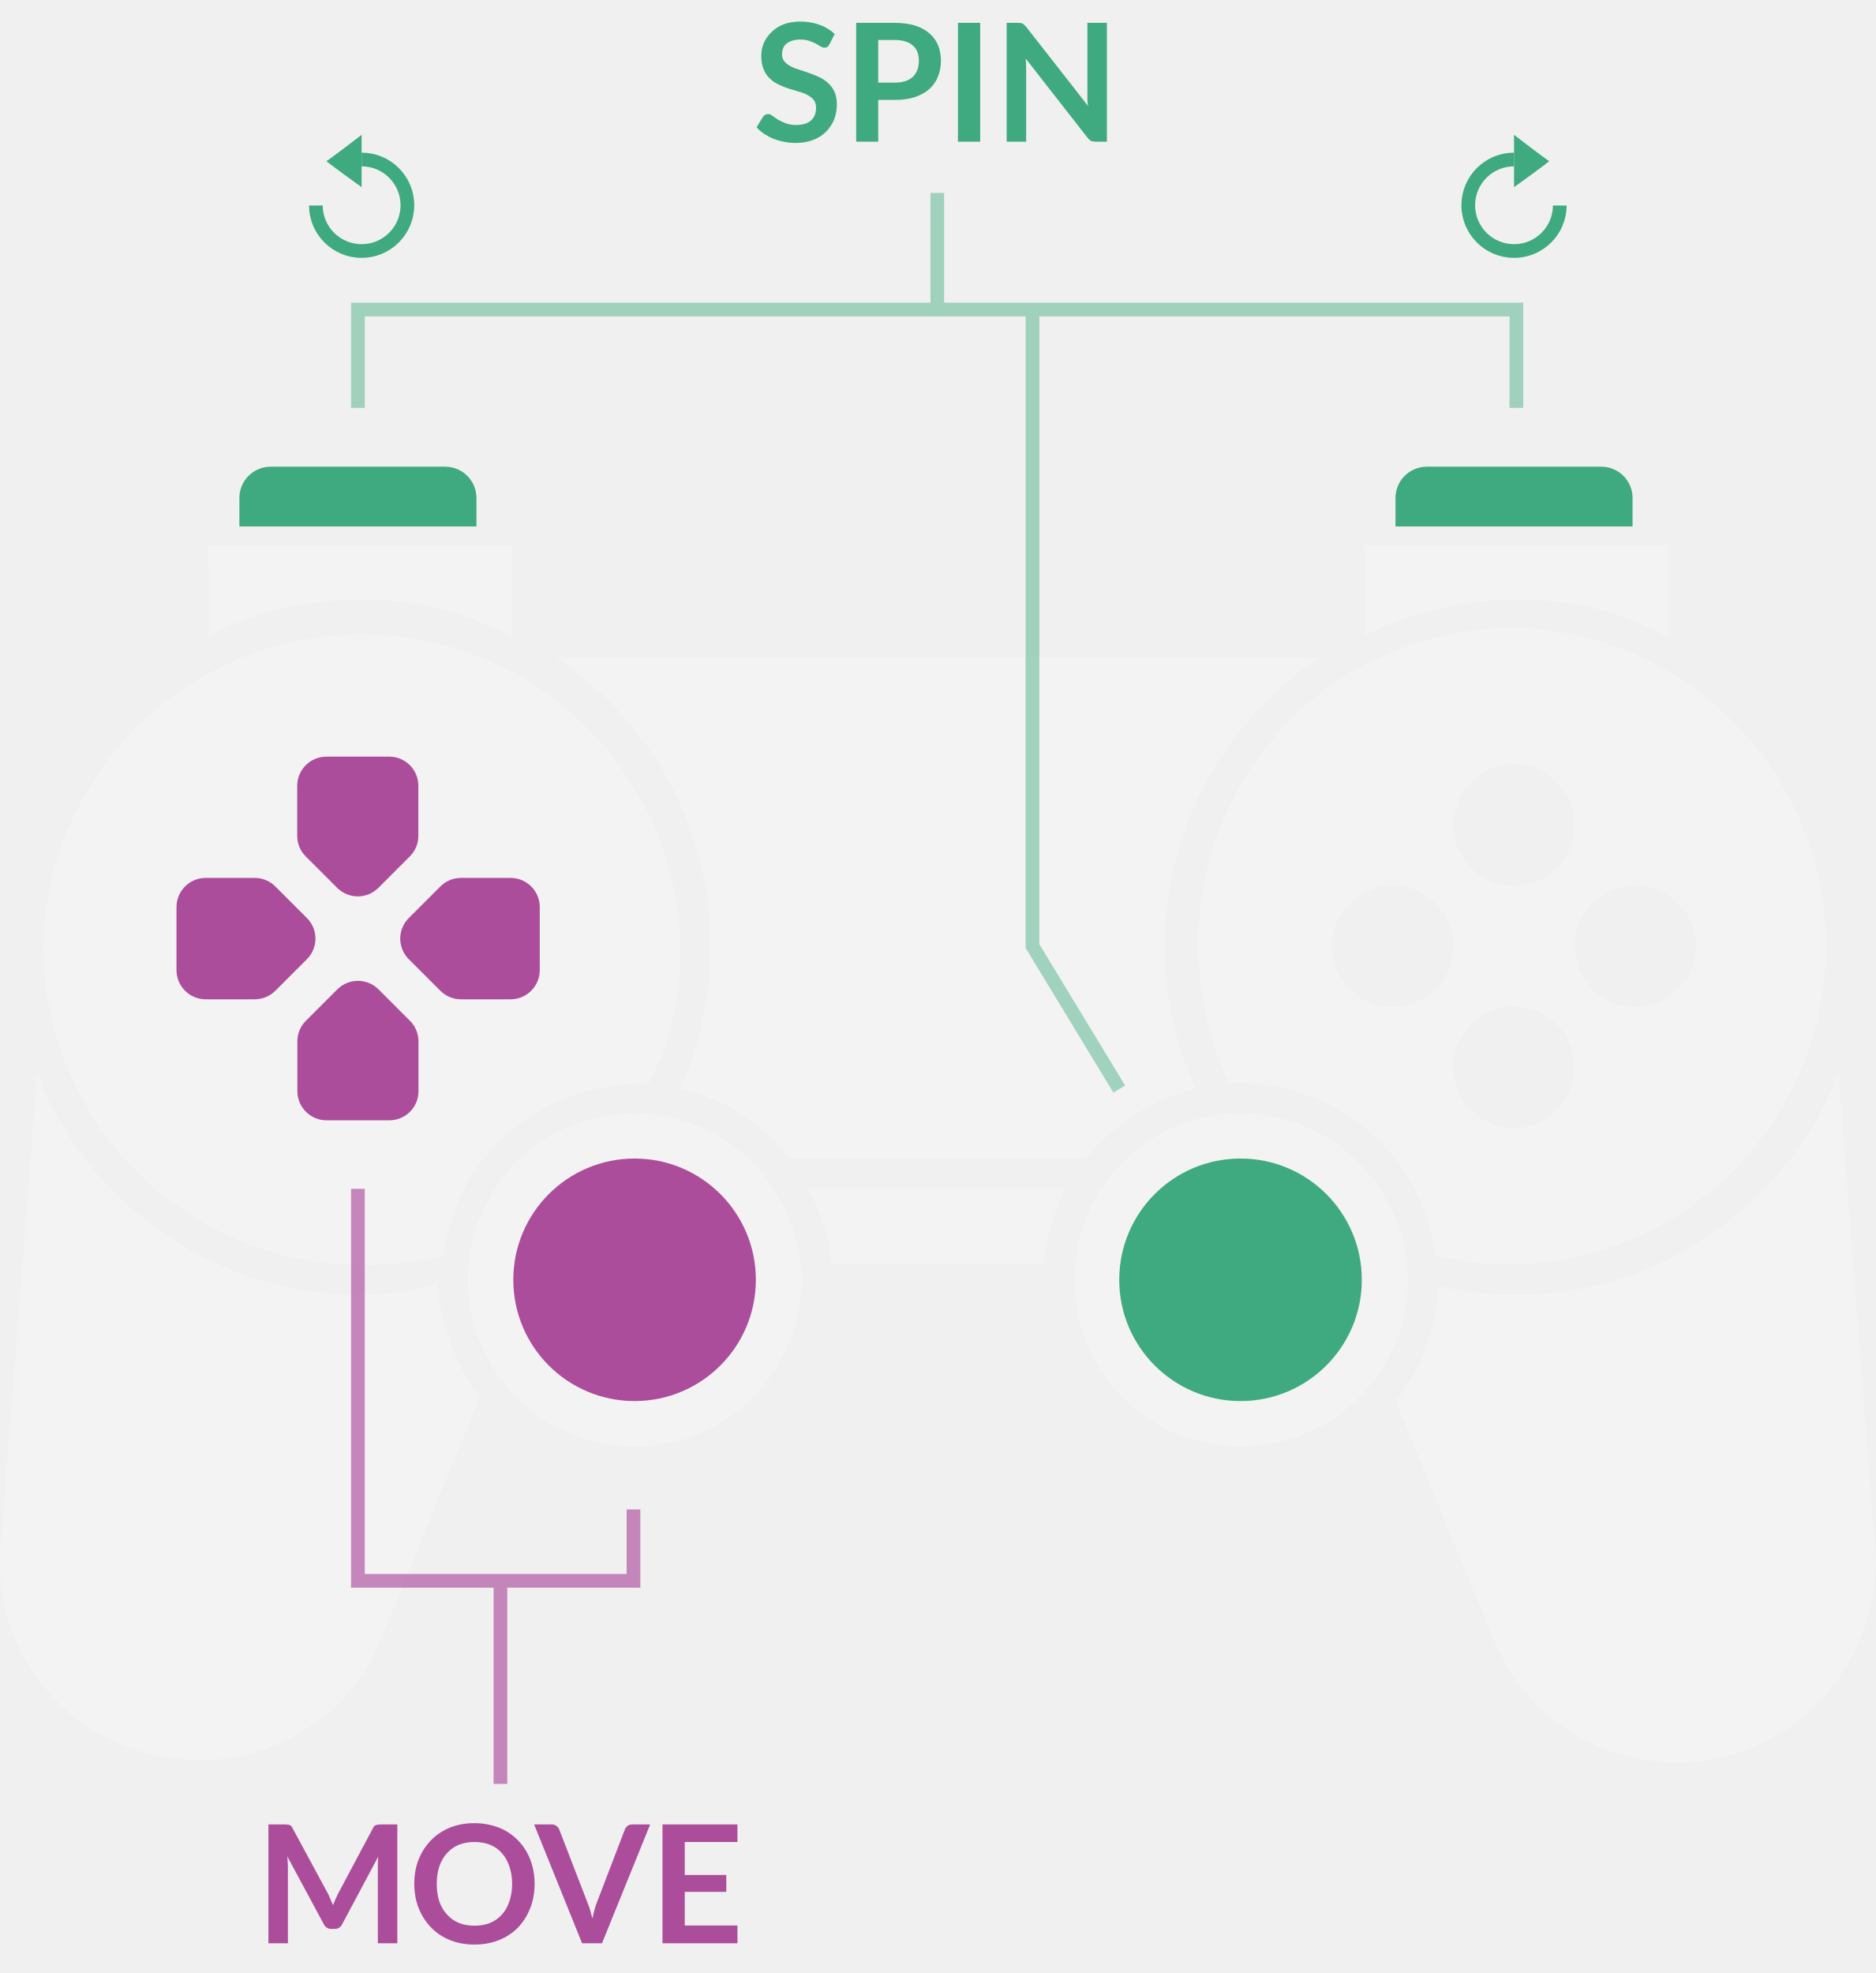
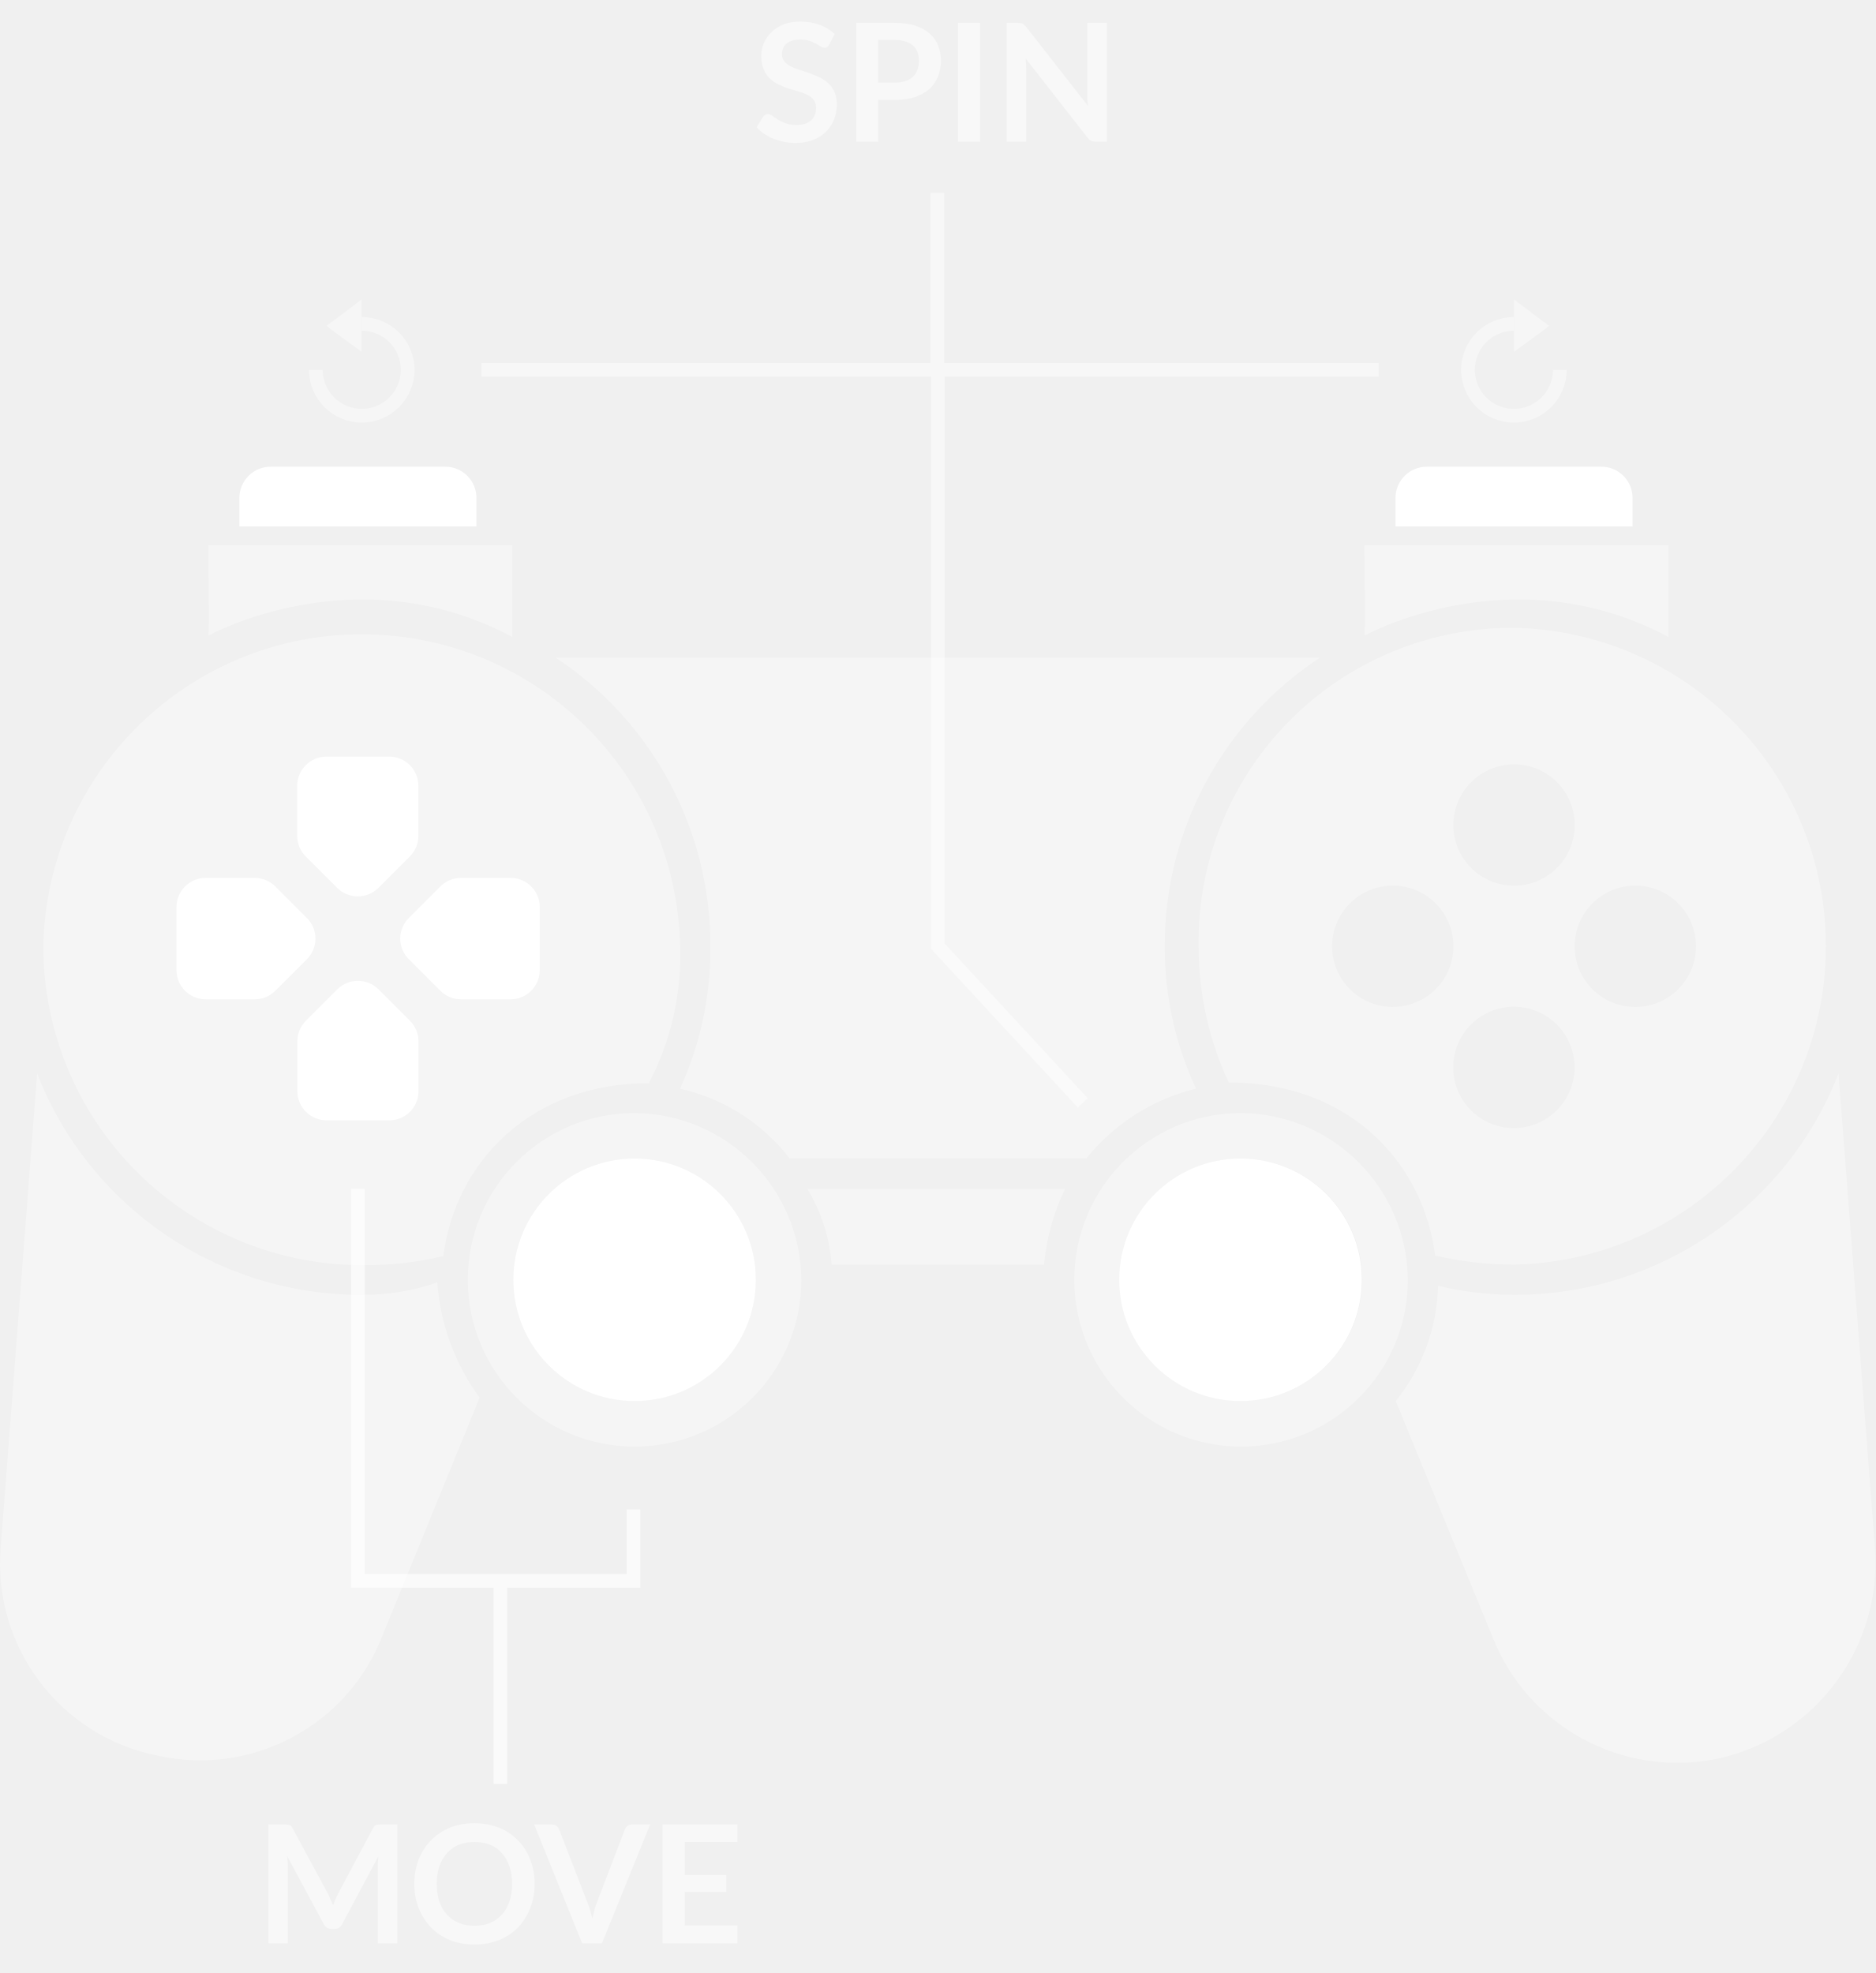
<svg xmlns="http://www.w3.org/2000/svg" viewBox="0 0 136.88 143.99">
  <g id="Layer_2" data-name="Layer 2">
    <g id="Layer_1-2" data-name="Layer 1">
-       <g id="gamepad" style="opacity:0.2">
-         <path id="Shape" d="M60.69,92.29h15.5a15.94,15.94,0,0,1,1.54-5.53H58.92A12.46,12.46,0,0,1,60.69,92.29ZM58.48,93.4A12.17,12.17,0,1,1,46.31,81.23,12.28,12.28,0,0,1,58.48,93.4Zm-3.32,0a8.85,8.85,0,1,0-8.85,8.85A8.88,8.88,0,0,0,55.16,93.4ZM51.84,69.05a24.39,24.39,0,0,1-2.21,10.4,14,14,0,0,1,8,5.09H79.28a14.72,14.72,0,0,1,8-5.09A24.39,24.39,0,0,1,85,69.05,25.12,25.12,0,0,1,96.32,48H40.56A25.12,25.12,0,0,1,51.84,69.05Zm-48.68,0a23.24,23.24,0,0,1,46.47,0,20.07,20.07,0,0,1-2.28,10c-8.62,0-14.12,5.77-15,12.62a24.26,24.26,0,0,1-5.76.66A23.28,23.28,0,0,1,3.16,69.05ZM26.39,94.5A25.35,25.35,0,0,1,2.71,78.35L.06,112.87a14.29,14.29,0,0,0,11.51,15.27,14.26,14.26,0,0,0,16.37-8.85L35,102a16.22,16.22,0,0,1-3.09-8.41A16.25,16.25,0,0,1,26.39,94.5Zm84.1-48.68a23.24,23.24,0,0,1,0,46.47,25.65,25.65,0,0,1-5.76-.66C103.92,85.1,98.72,79,89.67,79a23.58,23.58,0,0,1-2.2-10A22.91,22.91,0,0,1,110.49,45.82Zm4.42,32.09a4.43,4.43,0,1,0-4.42,4.42A4.44,4.44,0,0,0,114.91,77.91Zm0-8.86a4.43,4.43,0,1,0,4.43-4.42A4.44,4.44,0,0,0,114.91,69.05Zm-8.85-8.85a4.43,4.43,0,1,0,4.43-4.42A4.44,4.44,0,0,0,106.06,60.2Zm-8.85,8.85a4.43,4.43,0,1,0,4.42-4.42A4.44,4.44,0,0,0,97.21,69.05Zm5.53,24.35A12.17,12.17,0,1,1,90.57,81.23,12.28,12.28,0,0,1,102.74,93.4Zm-3.32,0a8.85,8.85,0,1,0-8.85,8.85A8.88,8.88,0,0,0,99.42,93.4Zm37.4,19.47-2.65-34.52A25.35,25.35,0,0,1,110.49,94.5a23.83,23.83,0,0,1-5.54-.66,14,14,0,0,1-3.09,8.41l7.08,17.26a14.5,14.5,0,0,0,16.37,8.85A14.66,14.66,0,0,0,136.82,112.87Z" style="fill:#fff" />
+       <g style="opacity:0.35">
+         <g id="gamepad">
+           <path id="Shape" d="M60.69,92.29h15.5a15.94,15.94,0,0,1,1.54-5.53H58.92A12.46,12.46,0,0,1,60.69,92.29ZM58.48,93.4A12.17,12.17,0,1,1,46.31,81.23,12.28,12.28,0,0,1,58.48,93.4Zm-3.32,0a8.85,8.85,0,1,0-8.85,8.85A8.88,8.88,0,0,0,55.16,93.4ZM51.84,69.05a24.39,24.39,0,0,1-2.21,10.4,14,14,0,0,1,8,5.09H79.28a14.72,14.72,0,0,1,8-5.09A24.39,24.39,0,0,1,85,69.05,25.12,25.12,0,0,1,96.32,48H40.56A25.12,25.12,0,0,1,51.84,69.05Zm-48.68,0a23.24,23.24,0,0,1,46.47,0,20.07,20.07,0,0,1-2.28,10c-8.62,0-14.12,5.77-15,12.62a24.26,24.26,0,0,1-5.76.66A23.28,23.28,0,0,1,3.16,69.05ZM26.39,94.5A25.35,25.35,0,0,1,2.71,78.35L.06,112.87a14.29,14.29,0,0,0,11.51,15.27,14.26,14.26,0,0,0,16.37-8.85L35,102a16.22,16.22,0,0,1-3.09-8.41A16.25,16.25,0,0,1,26.39,94.5Zm84.1-48.68a23.24,23.24,0,0,1,0,46.47,25.65,25.65,0,0,1-5.76-.66C103.92,85.1,98.72,79,89.67,79a23.58,23.58,0,0,1-2.2-10A22.91,22.91,0,0,1,110.49,45.82Zm4.42,32.09a4.43,4.43,0,1,0-4.42,4.42A4.44,4.44,0,0,0,114.91,77.91Zm0-8.86a4.43,4.43,0,1,0,4.43-4.42A4.44,4.44,0,0,0,114.91,69.05Zm-8.85-8.85a4.43,4.43,0,1,0,4.43-4.42A4.44,4.44,0,0,0,106.06,60.2Zm-8.85,8.85a4.43,4.43,0,1,0,4.42-4.42A4.44,4.44,0,0,0,97.21,69.05Zm5.53,24.35A12.17,12.17,0,1,1,90.57,81.23,12.28,12.28,0,0,1,102.74,93.4Zm-3.32,0a8.85,8.85,0,1,0-8.85,8.85A8.88,8.88,0,0,0,99.42,93.4Zm37.4,19.47-2.65-34.52A25.35,25.35,0,0,1,110.49,94.5a23.83,23.83,0,0,1-5.54-.66,14,14,0,0,1-3.09,8.41l7.08,17.26a14.5,14.5,0,0,0,16.37,8.85A14.66,14.66,0,0,0,136.82,112.87Z" style="fill:#fff" />
+         </g>
+         <path d="M15.2,46.39s10.78-6,22.18.09V39.8H15.2S15.29,46.49,15.2,46.39Z" style="fill:#fff" />
+         <path d="M99.57,46.39s10.78-6,22.18.09V39.8H99.57S99.66,46.49,99.57,46.39Z" style="fill:#fff" />
      </g>
-       <circle cx="46.31" cy="93.4" r="8.85" style="fill:#ac4d9c" />
-       <circle cx="90.53" cy="93.4" r="8.85" style="fill:#3faa7f" />
-       <path d="M15.2,46.39s10.78-6,22.18.09V39.8H15.2S15.29,46.49,15.2,46.39Z" style="fill:#fff;opacity:0.2" />
-       <path d="M19.76,34.06H32.49a2.28,2.28,0,0,1,2.28,2.28v2.08a0,0,0,0,1,0,0H17.47a0,0,0,0,1,0,0V36.35A2.28,2.28,0,0,1,19.76,34.06Z" style="fill:#3faa7f" />
-       <path d="M99.57,46.39s10.78-6,22.18.09V39.8H99.57S99.66,46.49,99.57,46.39Z" style="fill:#fff;opacity:0.2" />
-       <path d="M104.13,34.06h12.73a2.28,2.28,0,0,1,2.28,2.28v2.08a0,0,0,0,1,0,0h-17.3a0,0,0,0,1,0,0V36.35A2.28,2.28,0,0,1,104.13,34.06Z" style="fill:#3faa7f" />
-       <text transform="translate(54.93 10.34)" style="font-size:12px;fill:#3faa7f;font-family:Lato-Bold, Lato;font-weight:700">SPIN</text>
-       <path d="M21.69,57.35V61a2.1,2.1,0,0,0,.62,1.5l2.3,2.3a2.13,2.13,0,0,0,3,0l2.3-2.3a2.1,2.1,0,0,0,.62-1.5V57.35a2.12,2.12,0,0,0-2.12-2.13h-4.6A2.13,2.13,0,0,0,21.69,57.35Z" style="fill:#ac4d9c" />
-       <path d="M30.54,79.65V76a2.12,2.12,0,0,0-.62-1.5l-2.3-2.3a2.13,2.13,0,0,0-3,0l-2.3,2.3a2.12,2.12,0,0,0-.62,1.5v3.63a2.13,2.13,0,0,0,2.13,2.13h4.6A2.12,2.12,0,0,0,30.54,79.65Z" style="fill:#ac4d9c" />
-       <path d="M37.27,64.07H33.64a2.13,2.13,0,0,0-1.51.63L29.83,67a2.12,2.12,0,0,0,0,3l2.3,2.3a2.13,2.13,0,0,0,1.51.63h3.63a2.13,2.13,0,0,0,2.12-2.13V66.2A2.13,2.13,0,0,0,37.27,64.07Z" style="fill:#ac4d9c" />
-       <path d="M15,72.93H18.6a2.13,2.13,0,0,0,1.5-.63L22.4,70a2.12,2.12,0,0,0,0-3l-2.3-2.3a2.13,2.13,0,0,0-1.5-.63H15a2.13,2.13,0,0,0-2.12,2.13v4.6A2.13,2.13,0,0,0,15,72.93Z" style="fill:#ac4d9c" />
+       <circle cx="46.31" cy="93.4" r="8.85" style="fill:#fff" />
+       <circle cx="90.53" cy="93.4" r="8.85" style="fill:#fff" />
+       <path d="M19.76,34.06H32.49a2.28,2.28,0,0,1,2.28,2.28v2.08a0,0,0,0,1,0,0H17.47a0,0,0,0,1,0,0V36.35A2.28,2.28,0,0,1,19.76,34.06Z" style="fill:#fff" />
+       <path d="M104.13,34.06h12.73a2.28,2.28,0,0,1,2.28,2.28v2.08a0,0,0,0,1,0,0h-17.3a0,0,0,0,1,0,0V36.35A2.28,2.28,0,0,1,104.13,34.06Z" style="fill:#fff" />
+       <g style="opacity:0.5">
+         <text transform="translate(54.93 10.34)" style="font-size:12px;fill:#fff;font-family:Lato-Bold, Lato;font-weight:700">SPIN</text>
+       </g>
+       <path d="M21.69,57.35V61a2.1,2.1,0,0,0,.62,1.5l2.3,2.3a2.13,2.13,0,0,0,3,0l2.3-2.3a2.1,2.1,0,0,0,.62-1.5V57.35a2.12,2.12,0,0,0-2.12-2.13h-4.6A2.13,2.13,0,0,0,21.69,57.35Z" style="fill:#fff" />
+       <path d="M30.54,79.65V76a2.12,2.12,0,0,0-.62-1.5l-2.3-2.3a2.13,2.13,0,0,0-3,0l-2.3,2.3a2.12,2.12,0,0,0-.62,1.5v3.63a2.13,2.13,0,0,0,2.13,2.13h4.6A2.12,2.12,0,0,0,30.54,79.65Z" style="fill:#fff" />
+       <path d="M37.27,64.07H33.64a2.13,2.13,0,0,0-1.51.63L29.83,67a2.12,2.12,0,0,0,0,3l2.3,2.3a2.13,2.13,0,0,0,1.51.63h3.63a2.13,2.13,0,0,0,2.12-2.13V66.2A2.13,2.13,0,0,0,37.27,64.07Z" style="fill:#fff" />
+       <path d="M15,72.93H18.6a2.13,2.13,0,0,0,1.5-.63L22.4,70a2.12,2.12,0,0,0,0-3l-2.3-2.3a2.13,2.13,0,0,0-1.5-.63H15a2.13,2.13,0,0,0-2.12,2.13v4.6A2.13,2.13,0,0,0,15,72.93Z" style="fill:#fff" />
      <g style="opacity:0.65">
-         <polyline points="46.23 110.16 46.23 115.37 26.12 115.37 26.12 86.76" style="fill:none;stroke:#ac4d9c;stroke-miterlimit:10" />
-         <line x1="36.52" y1="115.37" x2="36.52" y2="130.19" style="fill:none;stroke:#ac4d9c;stroke-miterlimit:10" />
+         <polyline points="46.23 110.16 46.23 115.37 26.12 115.37 26.12 86.76" style="fill:none;stroke:#fff;stroke-miterlimit:10" />
+         <line x1="36.52" y1="115.37" x2="36.52" y2="130.19" style="fill:none;stroke:#fff;stroke-miterlimit:10" />
      </g>
      <g style="opacity:0.45">
-         <polyline points="26.12 29.77 26.12 22.59 110.66 22.59 110.66 29.77" style="fill:none;stroke:#3faa7f;stroke-miterlimit:10" />
-         <line x1="68.4" y1="22.59" x2="68.4" y2="14.08" style="fill:none;stroke:#3faa7f;stroke-miterlimit:10" />
-         <polyline points="75.35 22.59 75.35 69.05 81.68 79.48" style="fill:none;stroke:#3faa7f;stroke-miterlimit:10" />
+         <line x1="35.13" y1="26.99" x2="100.61" y2="26.99" style="fill:none;stroke:#fff;stroke-miterlimit:10" />
+         <line x1="68.4" y1="26.99" x2="68.4" y2="14.08" style="fill:none;stroke:#fff;stroke-miterlimit:10" />
+         <polyline points="68.44 26.99 68.44 69.05 79.02 80.49" style="fill:none;stroke:#fff;stroke-miterlimit:10" />
      </g>
-       <text transform="translate(18.62 141.82)" style="font-size:12px;fill:#ac4d9c;font-family:Lato-Bold, Lato;font-weight:700">M<tspan x="11.16" y="0" style="letter-spacing:-0.028em">O</tspan>
-         <tspan x="20.42" y="0">VE</tspan>
-       </text>
-       <path d="M26.39,11.64A3.34,3.34,0,1,1,23.05,15" style="fill:none;stroke:#3faa7f;stroke-miterlimit:10" />
-       <path d="M26.39,9.84v3.82s-2.65-1.9-2.56-1.91S26.39,9.84,26.39,9.84Z" style="fill:#3faa7f" />
-       <path d="M110.49,11.64A3.34,3.34,0,1,0,113.83,15" style="fill:none;stroke:#3faa7f;stroke-miterlimit:10" />
-       <path d="M110.49,9.84v3.82s2.65-1.9,2.56-1.91S110.49,9.84,110.49,9.84Z" style="fill:#3faa7f" />
+       <g style="opacity:0.5">
+         <text transform="translate(18.62 141.82)" style="font-size:12px;fill:#fff;font-family:Lato-Bold, Lato;font-weight:700">M<tspan x="11.16" y="0" style="letter-spacing:-0.028em">O</tspan>
+           <tspan x="20.42" y="0">VE</tspan>
+         </text>
+       </g>
+       <g style="opacity:0.4">
+         <path d="M26.39,23.64A3.35,3.35,0,1,1,23.05,27" style="fill:none;stroke:#fff;stroke-miterlimit:10" />
+         <path d="M26.39,21.85v3.82s-2.65-1.9-2.56-1.91S26.39,21.85,26.39,21.85Z" style="fill:#fff" />
+       </g>
+       <g style="opacity:0.4">
+         <path d="M110.49,23.64A3.35,3.35,0,1,0,113.83,27" style="fill:none;stroke:#fff;stroke-miterlimit:10" />
+         <path d="M110.49,21.85v3.82s2.65-1.9,2.56-1.91S110.49,21.85,110.49,21.85Z" style="fill:#fff" />
+       </g>
    </g>
  </g>
</svg>
